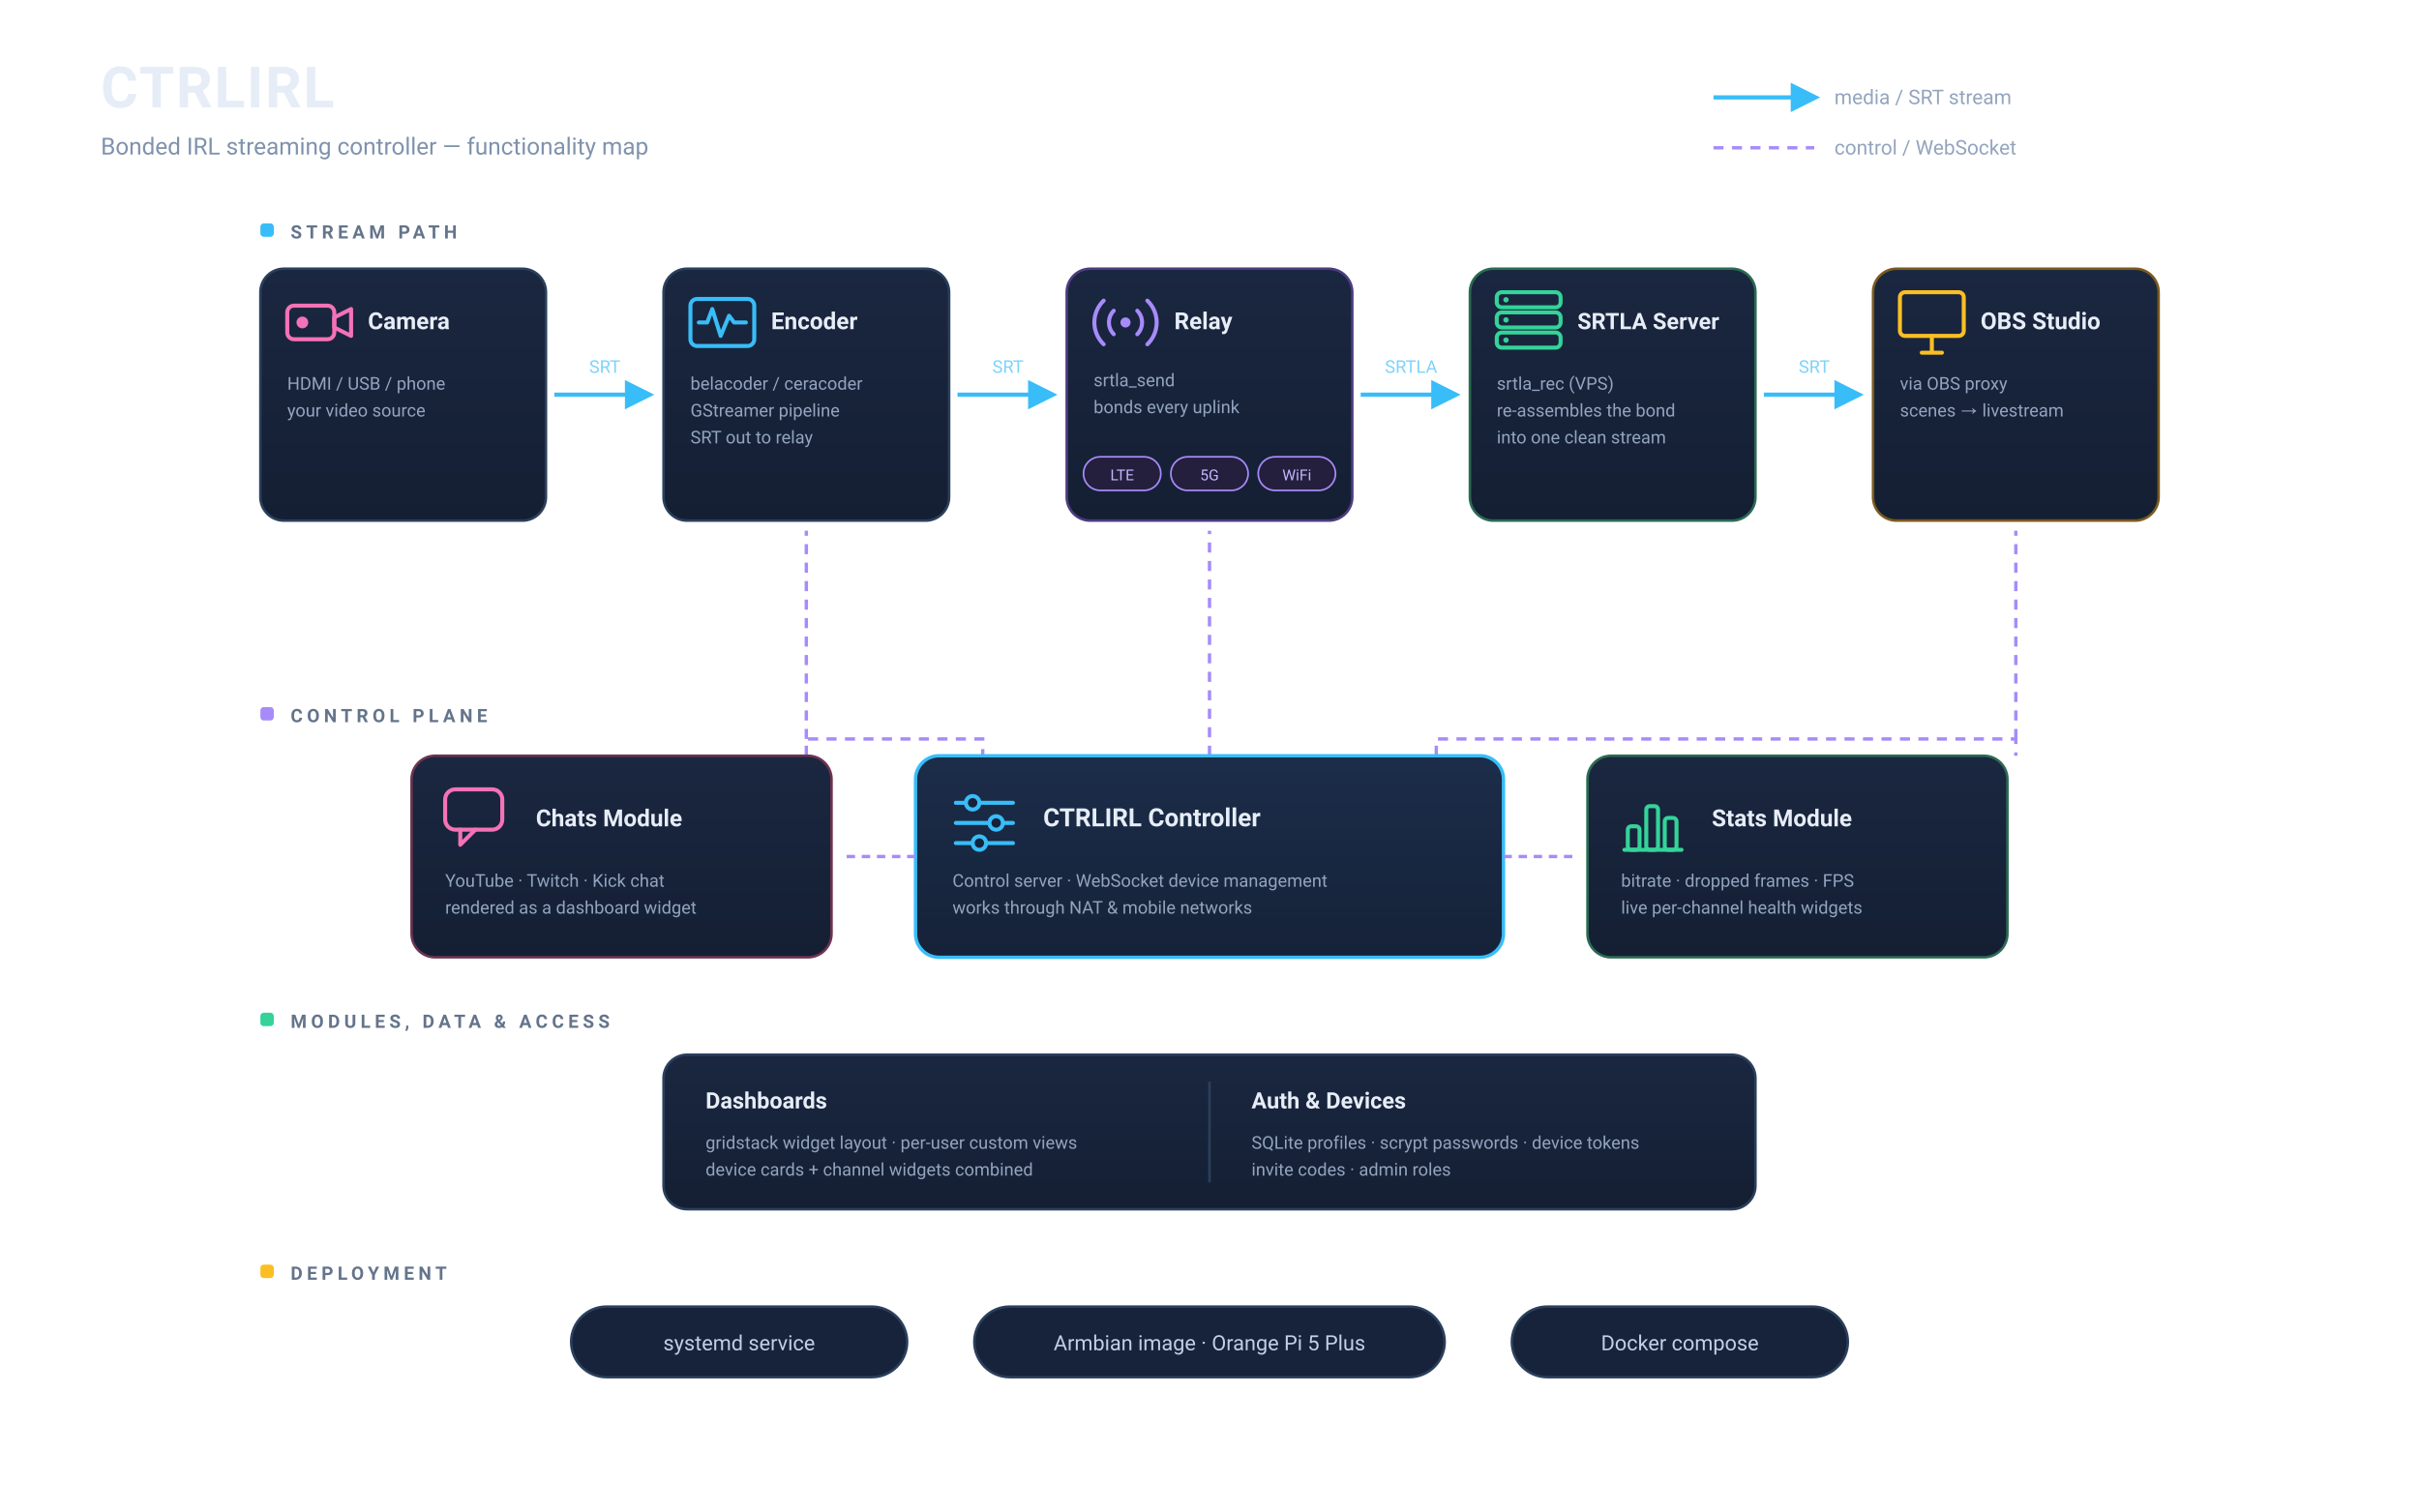
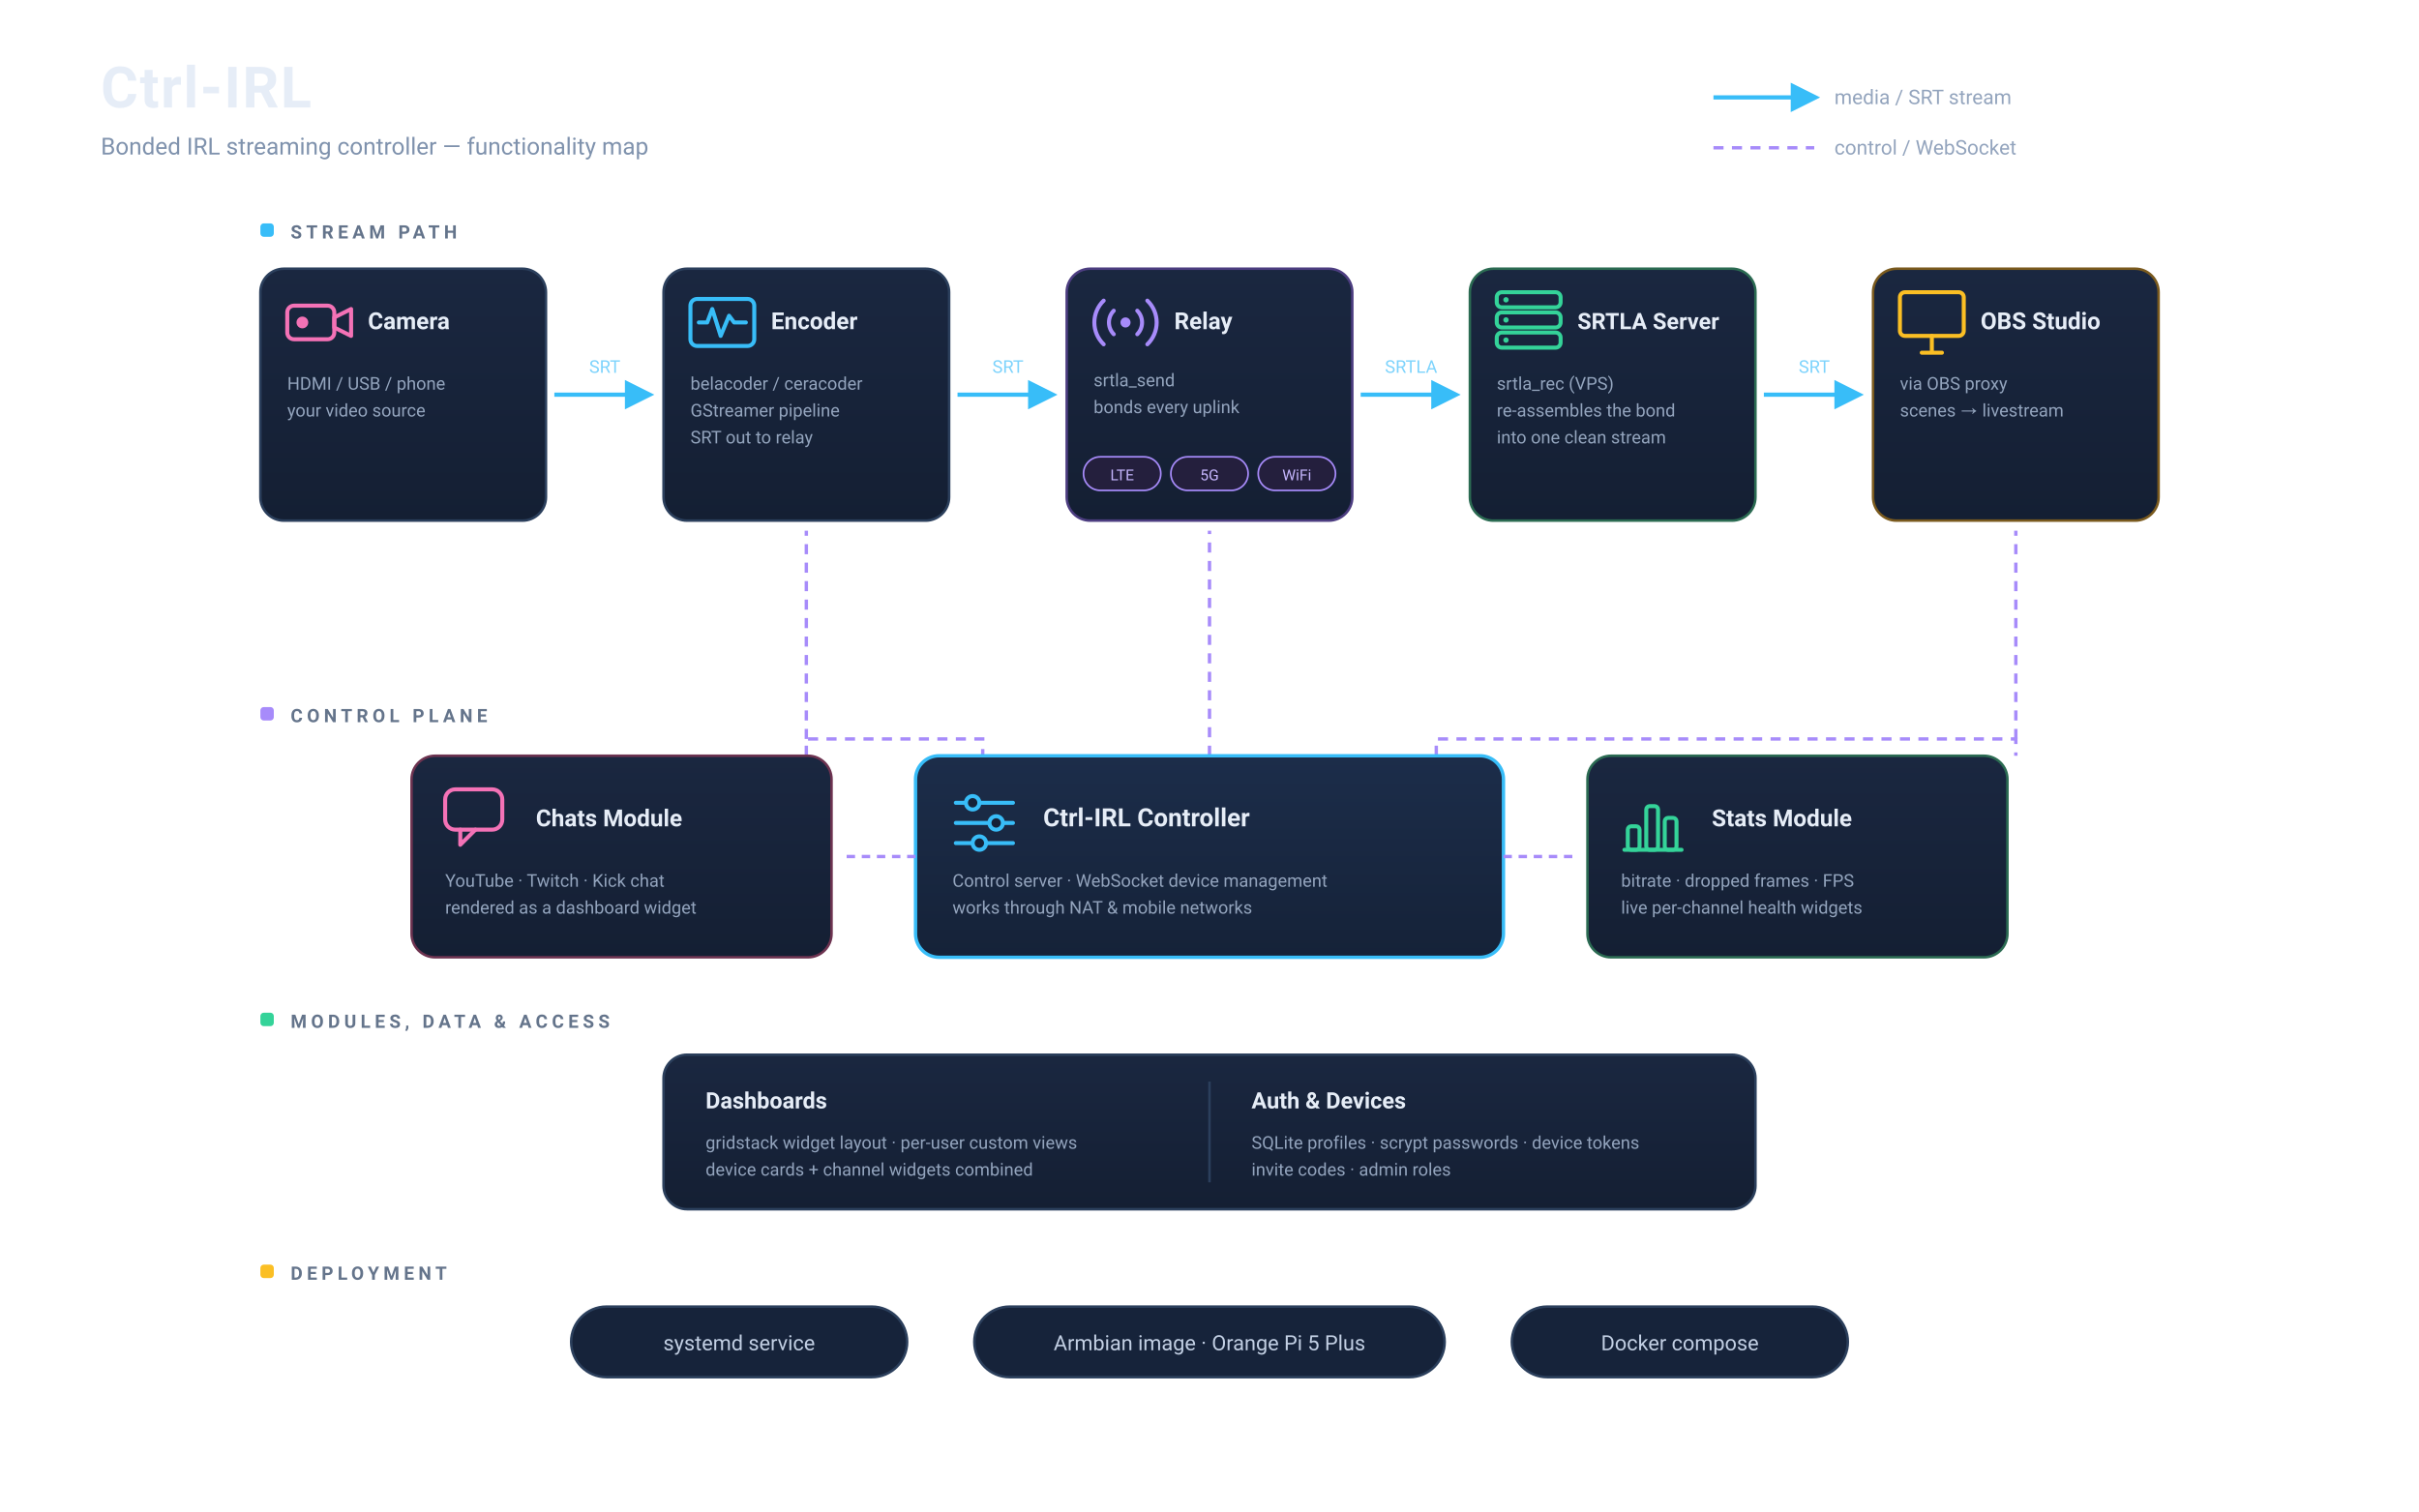
<svg xmlns="http://www.w3.org/2000/svg" width="1440" height="900" viewBox="0 0 1440 900" font-family="'Segoe UI',Roboto,Helvetica,Arial,sans-serif">
  <defs>
    <linearGradient id="bg" x1="0" y1="0" x2="1" y2="1">
      <stop offset="0%" stop-color="#0a1120" />
      <stop offset="100%" stop-color="#111c2f" />
    </linearGradient>
    <linearGradient id="boxg" x1="0" y1="0" x2="0" y2="1">
      <stop offset="0%" stop-color="#1a2740" />
      <stop offset="100%" stop-color="#141f33" />
    </linearGradient>
    <linearGradient id="ctrlg" x1="0" y1="0" x2="0" y2="1">
      <stop offset="0%" stop-color="#1c2d4a" />
      <stop offset="100%" stop-color="#152238" />
    </linearGradient>
    <marker id="ar" viewBox="0 0 10 10" refX="8" refY="5" markerWidth="7" markerHeight="7" orient="auto">
      <path d="M0,0 L10,5 L0,10 Z" fill="#38bdf8" />
    </marker>
  </defs>
-   <text x="60" y="64" font-size="34" font-weight="700" fill="#e6edf7" letter-spacing="1">CTRLIRL</text>
+   <text x="60" y="64" font-size="34" font-weight="700" fill="#e6edf7" letter-spacing="1">Ctrl-IRL</text>
  <text x="60" y="92" font-size="14" fill="#7f92ad">Bonded IRL streaming controller — functionality
    map</text>
  <line x1="1020" y1="58" x2="1080" y2="58" stroke="#38bdf8" stroke-width="2.5" marker-end="url(#ar)" />
  <text x="1092" y="62" font-size="12" fill="#93a4bd">media / SRT stream</text>
  <line x1="1020" y1="88" x2="1080" y2="88" stroke="#a78bfa" stroke-width="2" stroke-dasharray="6 5" />
  <text x="1092" y="92" font-size="12" fill="#93a4bd">control / WebSocket</text>
  <rect x="155" y="133" width="8" height="8" rx="2" fill="#38bdf8" />
  <text x="173" y="142" font-size="11" font-weight="700" fill="#64748b" letter-spacing="2.5">STREAM
    PATH</text>
  <rect x="155" y="160" width="170" height="150" rx="14" fill="url(#boxg)" stroke="#2b3f5c" stroke-width="1.5" />
  <g transform="translate(171,174)" stroke="#f472b6" stroke-width="2.4" fill="none" stroke-linecap="round" stroke-linejoin="round">
    <rect x="0" y="8" width="28" height="20" rx="4" />
    <path d="M28 15 L38 10 L38 26 L28 21 Z" />
    <circle cx="9" cy="18" r="3.5" fill="#f472b6" stroke="none" />
  </g>
  <text x="219" y="196" font-size="14" font-weight="700" fill="#e6edf7">Camera</text>
  <text x="171" y="232" font-size="10.5" fill="#93a4bd">HDMI / USB / phone</text>
  <text x="171" y="248" font-size="10.5" fill="#93a4bd">your video source</text>
  <line x1="330" y1="235" x2="386" y2="235" stroke="#38bdf8" stroke-width="2.5" marker-end="url(#ar)" />
  <text x="360" y="222" font-size="10.5" fill="#7dd3fc" text-anchor="middle">SRT</text>
  <rect x="395" y="160" width="170" height="150" rx="14" fill="url(#boxg)" stroke="#2b3f5c" stroke-width="1.5" />
  <g transform="translate(411,176)" stroke="#38bdf8" stroke-width="2.4" fill="none" stroke-linecap="round" stroke-linejoin="round">
    <rect x="0" y="2" width="38" height="28" rx="4" />
    <path d="M5 16 L10 16 L13 8 L18 24 L23 12 L26 16 L33 16" />
  </g>
  <text x="459" y="196" font-size="14" font-weight="700" fill="#e6edf7">Encoder</text>
  <text x="411" y="232" font-size="10.5" fill="#93a4bd">belacoder / ceracoder</text>
  <text x="411" y="248" font-size="10.5" fill="#93a4bd">GStreamer pipeline</text>
  <text x="411" y="264" font-size="10.5" fill="#93a4bd">SRT out to relay</text>
  <line x1="570" y1="235" x2="626" y2="235" stroke="#38bdf8" stroke-width="2.5" marker-end="url(#ar)" />
  <text x="600" y="222" font-size="10.5" fill="#7dd3fc" text-anchor="middle">SRT</text>
  <rect x="635" y="160" width="170" height="150" rx="14" fill="url(#boxg)" stroke="#4c3d80" stroke-width="1.5" />
  <g transform="translate(651,176)" stroke="#a78bfa" stroke-width="2.4" fill="none" stroke-linecap="round" stroke-linejoin="round">
    <circle cx="19" cy="16" r="3" fill="#a78bfa" stroke="none" />
    <path d="M12 9 A 10 10 0 0 0 12 23" />
    <path d="M26 9 A 10 10 0 0 1 26 23" />
    <path d="M6 3 A 18 18 0 0 0 6 29" />
    <path d="M32 3 A 18 18 0 0 1 32 29" />
  </g>
  <text x="699" y="196" font-size="14" font-weight="700" fill="#e6edf7">Relay</text>
  <text x="651" y="230" font-size="10.5" fill="#93a4bd">srtla_send</text>
  <text x="651" y="246" font-size="10.5" fill="#93a4bd">bonds every uplink</text>
  <rect x="645" y="272" width="46" height="20" rx="10" fill="#241f3d" stroke="#a78bfa" stroke-width="1" />
  <text x="668" y="286" font-size="9" fill="#c4b5fd" text-anchor="middle">LTE</text>
  <rect x="697" y="272" width="46" height="20" rx="10" fill="#241f3d" stroke="#a78bfa" stroke-width="1" />
  <text x="720" y="286" font-size="9" fill="#c4b5fd" text-anchor="middle">5G</text>
  <rect x="749" y="272" width="46" height="20" rx="10" fill="#241f3d" stroke="#a78bfa" stroke-width="1" />
  <text x="772" y="286" font-size="9" fill="#c4b5fd" text-anchor="middle">WiFi</text>
  <line x1="810" y1="235" x2="866" y2="235" stroke="#38bdf8" stroke-width="2.5" marker-end="url(#ar)" />
  <text x="840" y="222" font-size="10.5" fill="#7dd3fc" text-anchor="middle">SRTLA</text>
  <rect x="875" y="160" width="170" height="150" rx="14" fill="url(#boxg)" stroke="#2b6b52" stroke-width="1.5" />
  <g transform="translate(891,174)" stroke="#34d399" stroke-width="2.4" fill="none" stroke-linecap="round" stroke-linejoin="round">
    <rect x="0" y="0" width="38" height="9" rx="3" />
    <rect x="0" y="12" width="38" height="9" rx="3" />
    <rect x="0" y="24" width="38" height="9" rx="3" />
    <circle cx="5.5" cy="4.5" r="1.6" fill="#34d399" stroke="none" />
    <circle cx="5.5" cy="16.5" r="1.6" fill="#34d399" stroke="none" />
    <circle cx="5.5" cy="28.5" r="1.6" fill="#34d399" stroke="none" />
  </g>
  <text x="939" y="196" font-size="13.5" font-weight="700" fill="#e6edf7">SRTLA Server</text>
  <text x="891" y="232" font-size="10.5" fill="#93a4bd">srtla_rec (VPS)</text>
  <text x="891" y="248" font-size="10.5" fill="#93a4bd">re-assembles the bond</text>
  <text x="891" y="264" font-size="10.5" fill="#93a4bd">into one clean stream</text>
  <line x1="1050" y1="235" x2="1106" y2="235" stroke="#38bdf8" stroke-width="2.5" marker-end="url(#ar)" />
  <text x="1080" y="222" font-size="10.5" fill="#7dd3fc" text-anchor="middle">SRT</text>
  <rect x="1115" y="160" width="170" height="150" rx="14" fill="url(#boxg)" stroke="#7a5a1e" stroke-width="1.5" />
  <g transform="translate(1131,174)" stroke="#fbbf24" stroke-width="2.4" fill="none" stroke-linecap="round" stroke-linejoin="round">
    <rect x="0" y="0" width="38" height="26" rx="3" />
    <path d="M13 36 L25 36 M19 26 L19 36" />
  </g>
  <text x="1179" y="196" font-size="14" font-weight="700" fill="#e6edf7">OBS Studio</text>
  <text x="1131" y="232" font-size="10.5" fill="#93a4bd">via OBS proxy</text>
  <text x="1131" y="248" font-size="10.5" fill="#93a4bd">scenes → livestream</text>
  <rect x="155" y="421" width="8" height="8" rx="2" fill="#a78bfa" />
  <text x="173" y="430" font-size="11" font-weight="700" fill="#64748b" letter-spacing="2.5">CONTROL
    PLANE</text>
  <path d="M480 450 L480 440 L585 440 L585 450" fill="none" stroke="#a78bfa" stroke-width="2" stroke-dasharray="6 5" />
  <line x1="480" y1="440" x2="480" y2="316" stroke="#a78bfa" stroke-width="2" stroke-dasharray="6 5" />
  <line x1="720" y1="450" x2="720" y2="316" stroke="#a78bfa" stroke-width="2" stroke-dasharray="6 5" />
  <path d="M855 450 L855 440 L1200 440 L1200 450" fill="none" stroke="#a78bfa" stroke-width="2" stroke-dasharray="6 5" />
  <line x1="1200" y1="440" x2="1200" y2="316" stroke="#a78bfa" stroke-width="2" stroke-dasharray="6 5" />
  <rect x="245" y="450" width="250" height="120" rx="14" fill="url(#boxg)" stroke="#6d3350" stroke-width="1.5" />
  <g transform="translate(265,470)" stroke="#f472b6" stroke-width="2.4" fill="none" stroke-linecap="round" stroke-linejoin="round">
    <rect x="0" y="0" width="34" height="24" rx="6" />
    <path d="M9 24 L9 33 L18 24" />
  </g>
  <text x="319" y="492" font-size="14" font-weight="700" fill="#e6edf7">Chats Module</text>
  <text x="265" y="528" font-size="10.5" fill="#93a4bd">YouTube · Twitch · Kick chat</text>
  <text x="265" y="544" font-size="10.5" fill="#93a4bd">rendered as a dashboard widget</text>
  <rect x="545" y="450" width="350" height="120" rx="14" fill="url(#ctrlg)" stroke="#38bdf8" stroke-width="2" />
  <g transform="translate(567,470)" stroke="#38bdf8" stroke-width="2.4" fill="none" stroke-linecap="round" stroke-linejoin="round">
    <path d="M2 8 L36 8 M2 20 L36 20 M2 32 L36 32" />
    <circle cx="12" cy="8" r="4" fill="#152238" />
    <circle cx="26" cy="20" r="4" fill="#152238" />
    <circle cx="16" cy="32" r="4" fill="#152238" />
  </g>
-   <text x="621" y="492" font-size="15" font-weight="700" fill="#e6edf7">CTRLIRL Controller</text>
+   <text x="621" y="492" font-size="15" font-weight="700" fill="#e6edf7">Ctrl-IRL Controller</text>
  <text x="567" y="528" font-size="10.5" fill="#93a4bd">Control server · WebSocket device management</text>
  <text x="567" y="544" font-size="10.5" fill="#93a4bd">works through NAT &amp; mobile networks</text>
  <line x1="545" y1="510" x2="500" y2="510" stroke="#a78bfa" stroke-width="2" stroke-dasharray="5 4" />
  <line x1="895" y1="510" x2="940" y2="510" stroke="#a78bfa" stroke-width="2" stroke-dasharray="5 4" />
  <rect x="945" y="450" width="250" height="120" rx="14" fill="url(#boxg)" stroke="#2b6b52" stroke-width="1.5" />
  <g transform="translate(965,472)" stroke="#34d399" stroke-width="2.4" fill="none" stroke-linecap="round" stroke-linejoin="round">
    <path d="M2 34 L36 34" />
    <rect x="4" y="20" width="7" height="14" rx="2" />
    <rect x="15" y="8" width="7" height="26" rx="2" />
    <rect x="26" y="15" width="7" height="19" rx="2" />
  </g>
  <text x="1019" y="492" font-size="14" font-weight="700" fill="#e6edf7">Stats Module</text>
  <text x="965" y="528" font-size="10.5" fill="#93a4bd">bitrate · dropped frames · FPS</text>
  <text x="965" y="544" font-size="10.5" fill="#93a4bd">live per-channel health widgets</text>
  <rect x="155" y="603" width="8" height="8" rx="2" fill="#34d399" />
  <text x="173" y="612" font-size="11" font-weight="700" fill="#64748b" letter-spacing="2.5">MODULES,
    DATA &amp; ACCESS</text>
  <rect x="395" y="628" width="650" height="92" rx="14" fill="url(#boxg)" stroke="#2b3f5c" stroke-width="1.5" />
  <line x1="720" y1="644" x2="720" y2="704" stroke="#2b3f5c" stroke-width="1.5" />
  <text x="420" y="660" font-size="13.5" font-weight="700" fill="#e6edf7">Dashboards</text>
  <text x="420" y="684" font-size="10.5" fill="#93a4bd">gridstack widget layout · per-user custom
    views</text>
  <text x="420" y="700" font-size="10.5" fill="#93a4bd">device cards + channel widgets combined</text>
  <text x="745" y="660" font-size="13.5" font-weight="700" fill="#e6edf7">Auth &amp; Devices</text>
  <text x="745" y="684" font-size="10.5" fill="#93a4bd">SQLite profiles · scrypt passwords · device
    tokens</text>
  <text x="745" y="700" font-size="10.5" fill="#93a4bd">invite codes · admin roles</text>
  <rect x="155" y="753" width="8" height="8" rx="2" fill="#fbbf24" />
  <text x="173" y="762" font-size="11" font-weight="700" fill="#64748b" letter-spacing="2.5">
    DEPLOYMENT</text>
  <rect x="340" y="778" width="200" height="42" rx="21" fill="#16233a" stroke="#2b3f5c" stroke-width="1.5" />
  <text x="440" y="804" font-size="12.5" fill="#c3d0e4" text-anchor="middle">systemd service</text>
  <rect x="580" y="778" width="280" height="42" rx="21" fill="#16233a" stroke="#2b3f5c" stroke-width="1.5" />
  <text x="720" y="804" font-size="12.5" fill="#c3d0e4" text-anchor="middle">Armbian image · Orange
    Pi 5 Plus</text>
  <rect x="900" y="778" width="200" height="42" rx="21" fill="#16233a" stroke="#2b3f5c" stroke-width="1.5" />
  <text x="1000" y="804" font-size="12.5" fill="#c3d0e4" text-anchor="middle">Docker compose</text>
</svg>
